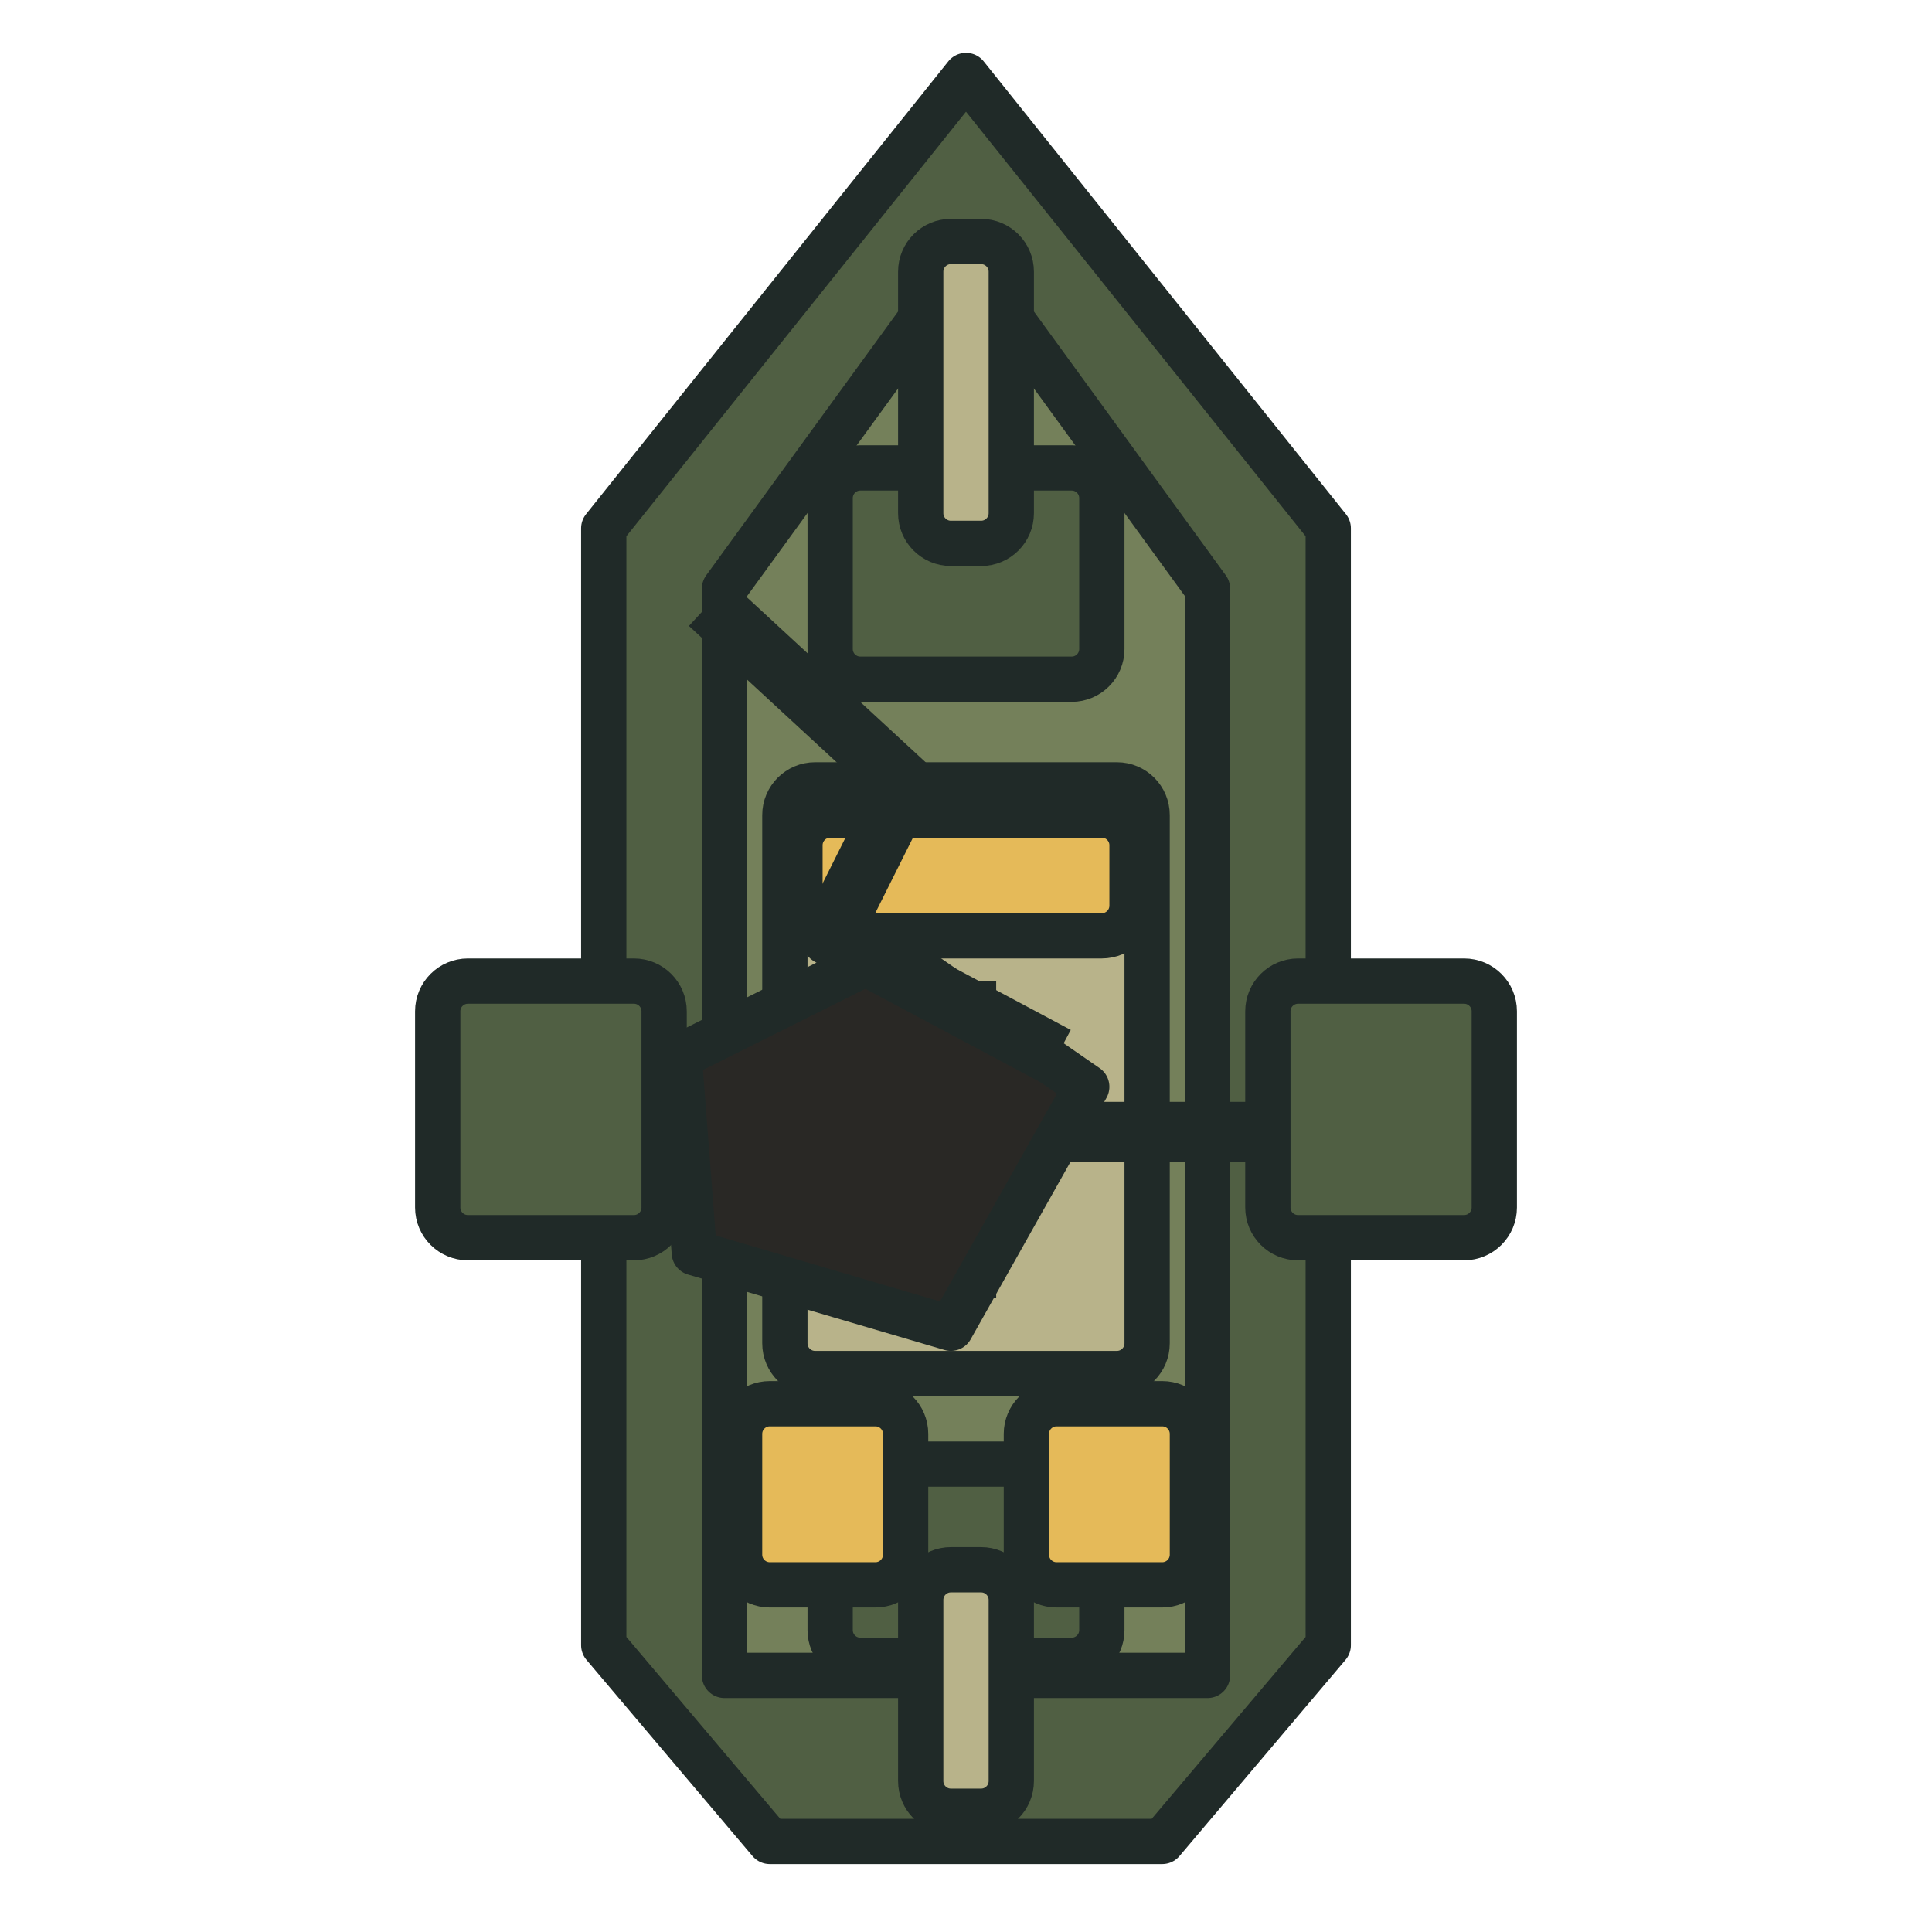
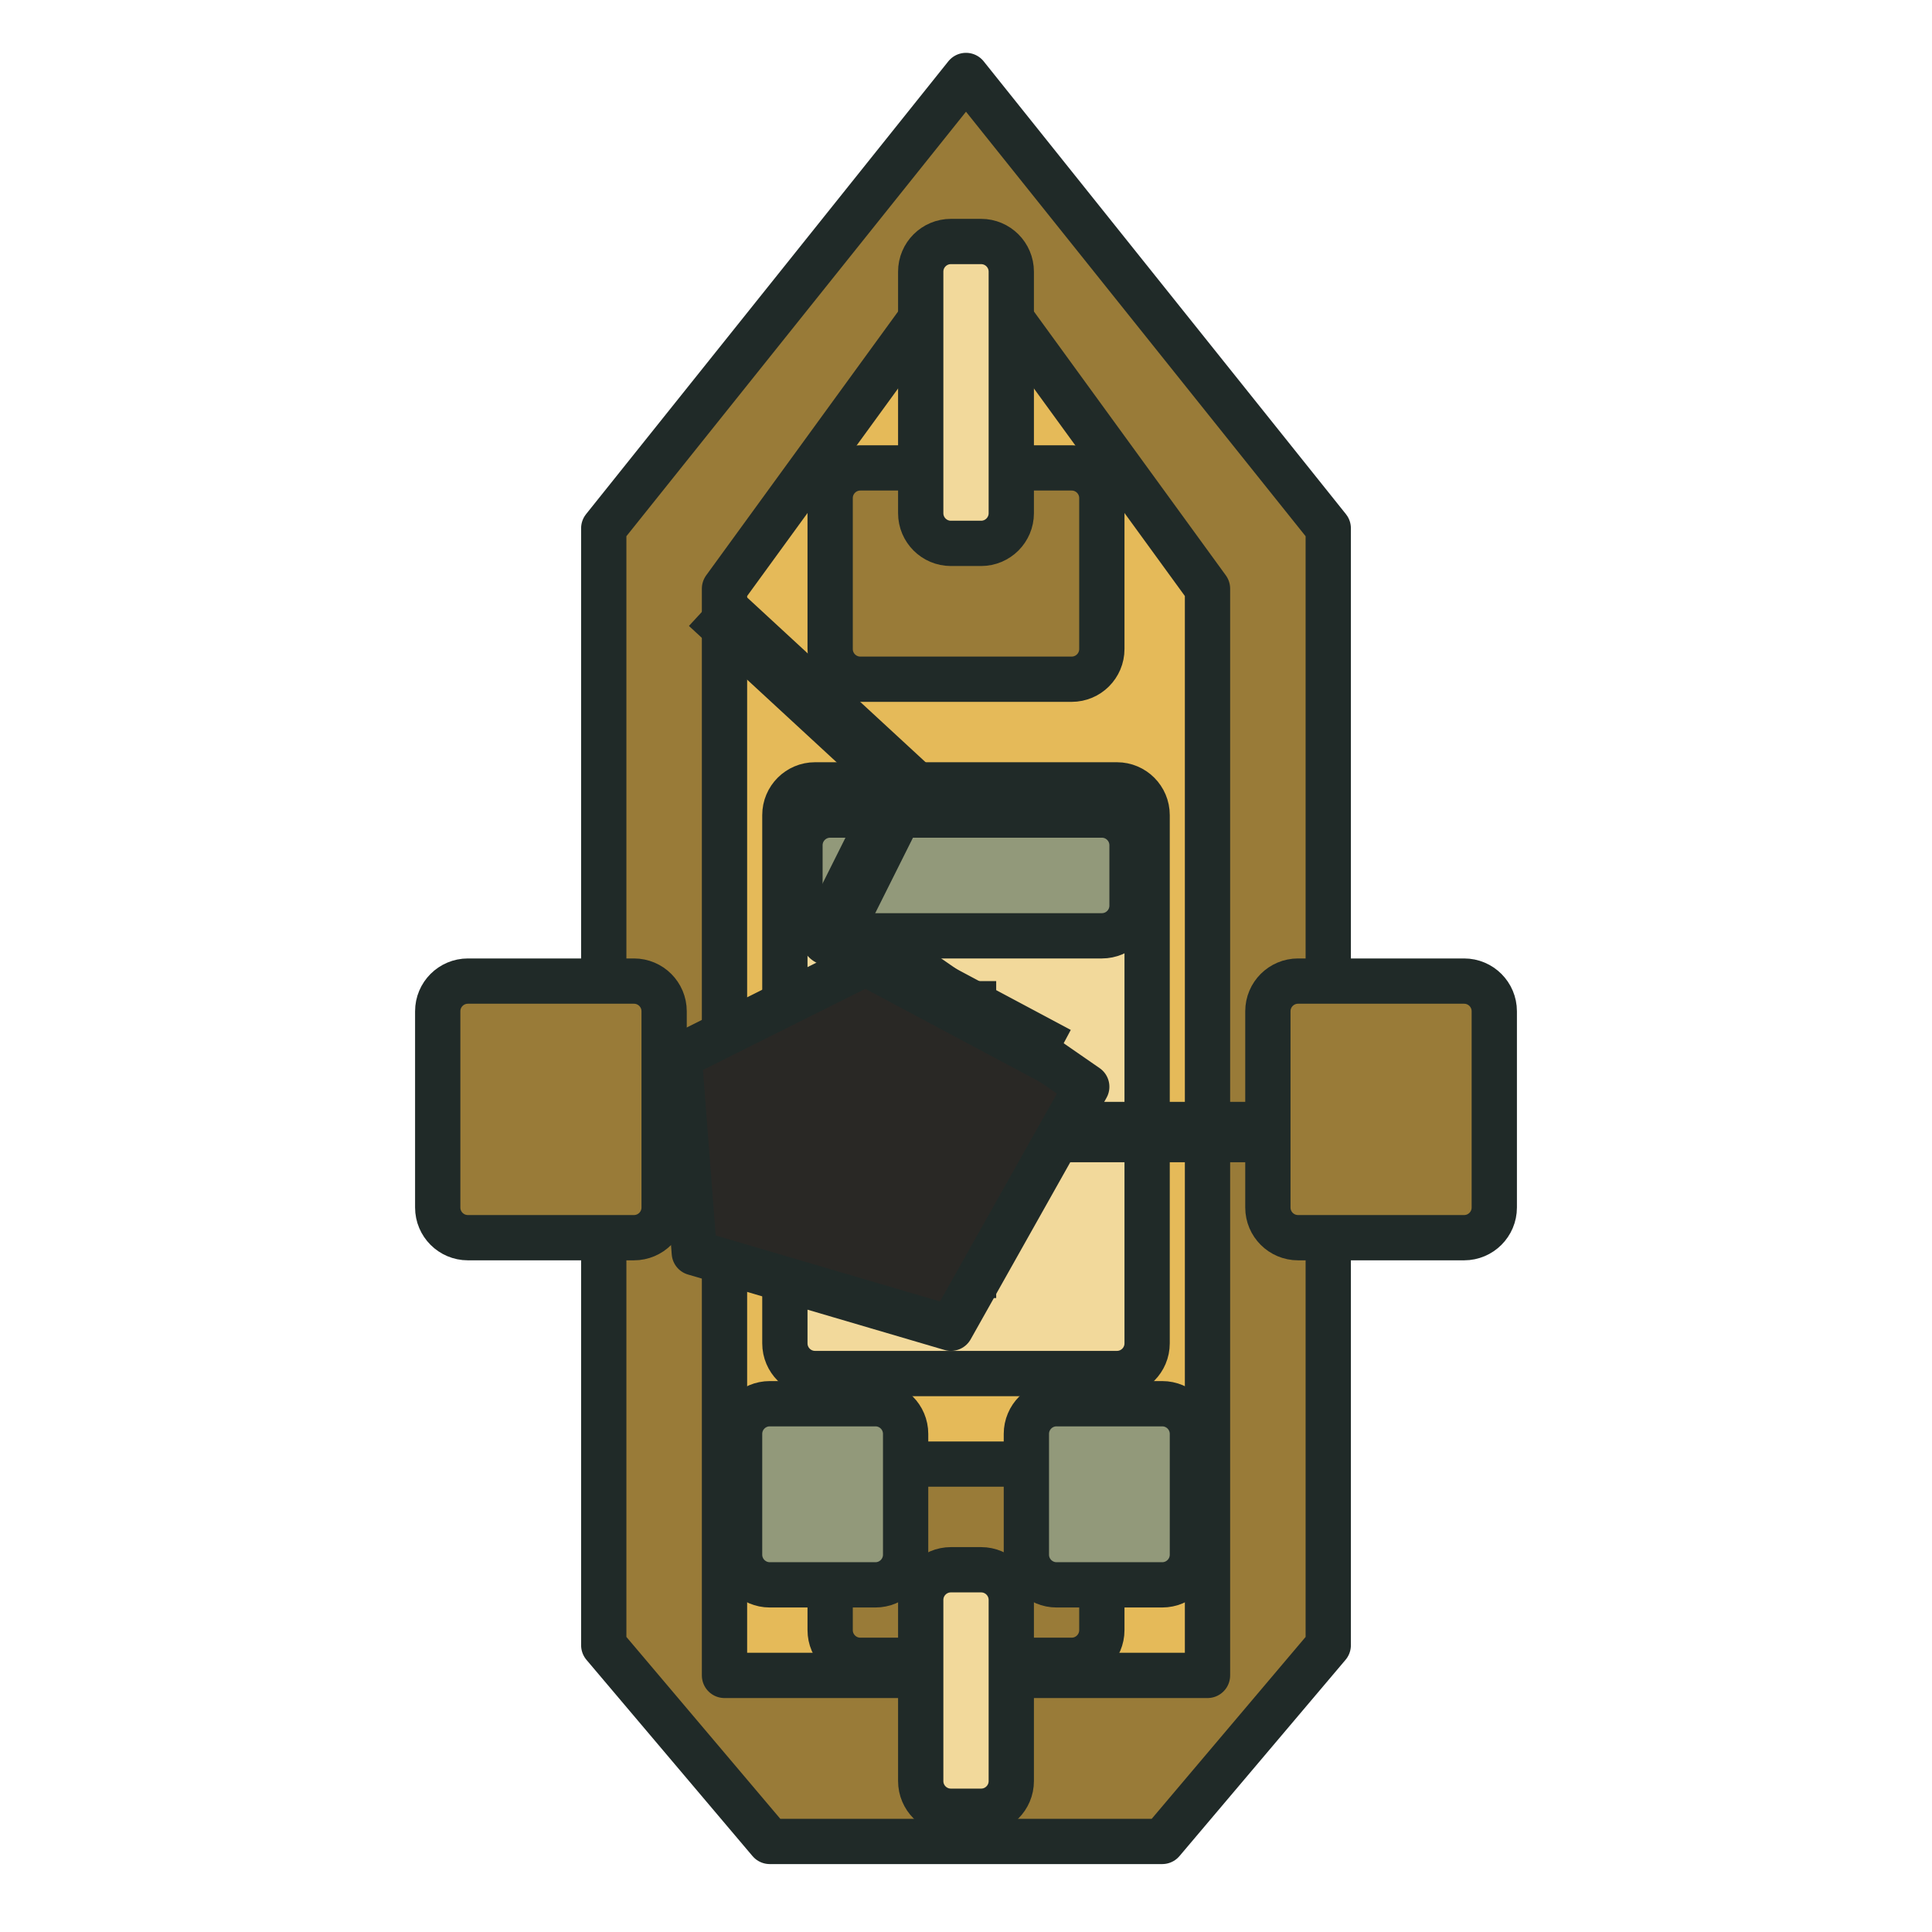
<svg xmlns="http://www.w3.org/2000/svg" width="128" height="128" viewBox="0 0 128 128">
-   <path d="M64 5 L88 35 L88 109 L77 122 L51 122 L40 109 L40 35 Z" fill="#505f43" stroke="#202a28" stroke-width="3" stroke-linejoin="round" />
-   <rect x="29" y="65" width="15" height="17" rx="2" fill="#505f43" stroke="#202a28" stroke-width="3" />
-   <rect x="84" y="65" width="15" height="17" rx="2" fill="#505f43" stroke="#202a28" stroke-width="3" />
-   <path d="M64 17 L80 39 L80 111 L48 111 L48 39 Z" fill="#74805a" stroke="#202a28" stroke-width="3" stroke-linejoin="round" />
-   <rect x="52" y="52" width="24" height="39" rx="2" fill="#b8b38a" stroke="#202a28" stroke-width="3" />
-   <rect x="53" y="54" width="22" height="8" rx="2" fill="#e5ba59" stroke="#202a28" stroke-width="3" />
-   <rect x="55" y="31" width="18" height="14" rx="2" fill="#505f43" stroke="#202a28" stroke-width="3" />
-   <rect x="61" y="16" width="6" height="20" rx="2" fill="#b8b38a" stroke="#202a28" stroke-width="3" />
-   <rect x="55" y="97" width="18" height="13" rx="2" fill="#505f43" stroke="#202a28" stroke-width="3" />
-   <rect x="61" y="104" width="6" height="16" rx="2" fill="#b8b38a" stroke="#202a28" stroke-width="3" />
+   <path d="M64 5 L88 35 L88 109 L77 122 L51 122 L40 109 L40 35 Z" fill="#997b38" stroke="#202a28" stroke-width="3" stroke-linejoin="round" />
+   <rect x="29" y="65" width="15" height="17" rx="2" fill="#997b38" stroke="#202a28" stroke-width="3" />
+   <rect x="84" y="65" width="15" height="17" rx="2" fill="#997b38" stroke="#202a28" stroke-width="3" />
+   <path d="M64 17 L80 39 L80 111 L48 111 L48 39 Z" fill="#e5ba59" stroke="#202a28" stroke-width="3" stroke-linejoin="round" />
+   <rect x="52" y="52" width="24" height="39" rx="2" fill="#f2d99b" stroke="#202a28" stroke-width="3" />
+   <rect x="53" y="54" width="22" height="8" rx="2" fill="#92997a" stroke="#202a28" stroke-width="3" />
+   <rect x="55" y="31" width="18" height="14" rx="2" fill="#997b38" stroke="#202a28" stroke-width="3" />
+   <rect x="61" y="16" width="6" height="20" rx="2" fill="#f2d99b" stroke="#202a28" stroke-width="3" />
+   <rect x="55" y="97" width="18" height="13" rx="2" fill="#997b38" stroke="#202a28" stroke-width="3" />
+   <rect x="61" y="104" width="6" height="16" rx="2" fill="#f2d99b" stroke="#202a28" stroke-width="3" />
  <path d="M45 75 L83 75 M64 65 L64 86" fill="none" stroke="#202a28" stroke-width="4" stroke-linejoin="round" />
-   <rect x="49" y="93" width="11" height="12" rx="2" fill="#e5ba59" stroke="#202a28" stroke-width="3" />
-   <rect x="68" y="93" width="11" height="12" rx="2" fill="#e5ba59" stroke="#202a28" stroke-width="3" />
+   <rect x="49" y="93" width="11" height="12" rx="2" fill="#92997a" stroke="#202a28" stroke-width="3" />
+   <rect x="68" y="93" width="11" height="12" rx="2" fill="#92997a" stroke="#202a28" stroke-width="3" />
  <path d="M45 70 L59 63 L72 72 L63 88 L46 83 Z" fill="#292825" stroke="#202a28" stroke-width="3" stroke-linejoin="round" />
  <path d="M47 40 L60 52 L55 62 L70 70" fill="none" stroke="#202a28" stroke-width="4" stroke-linejoin="round" />
</svg>
